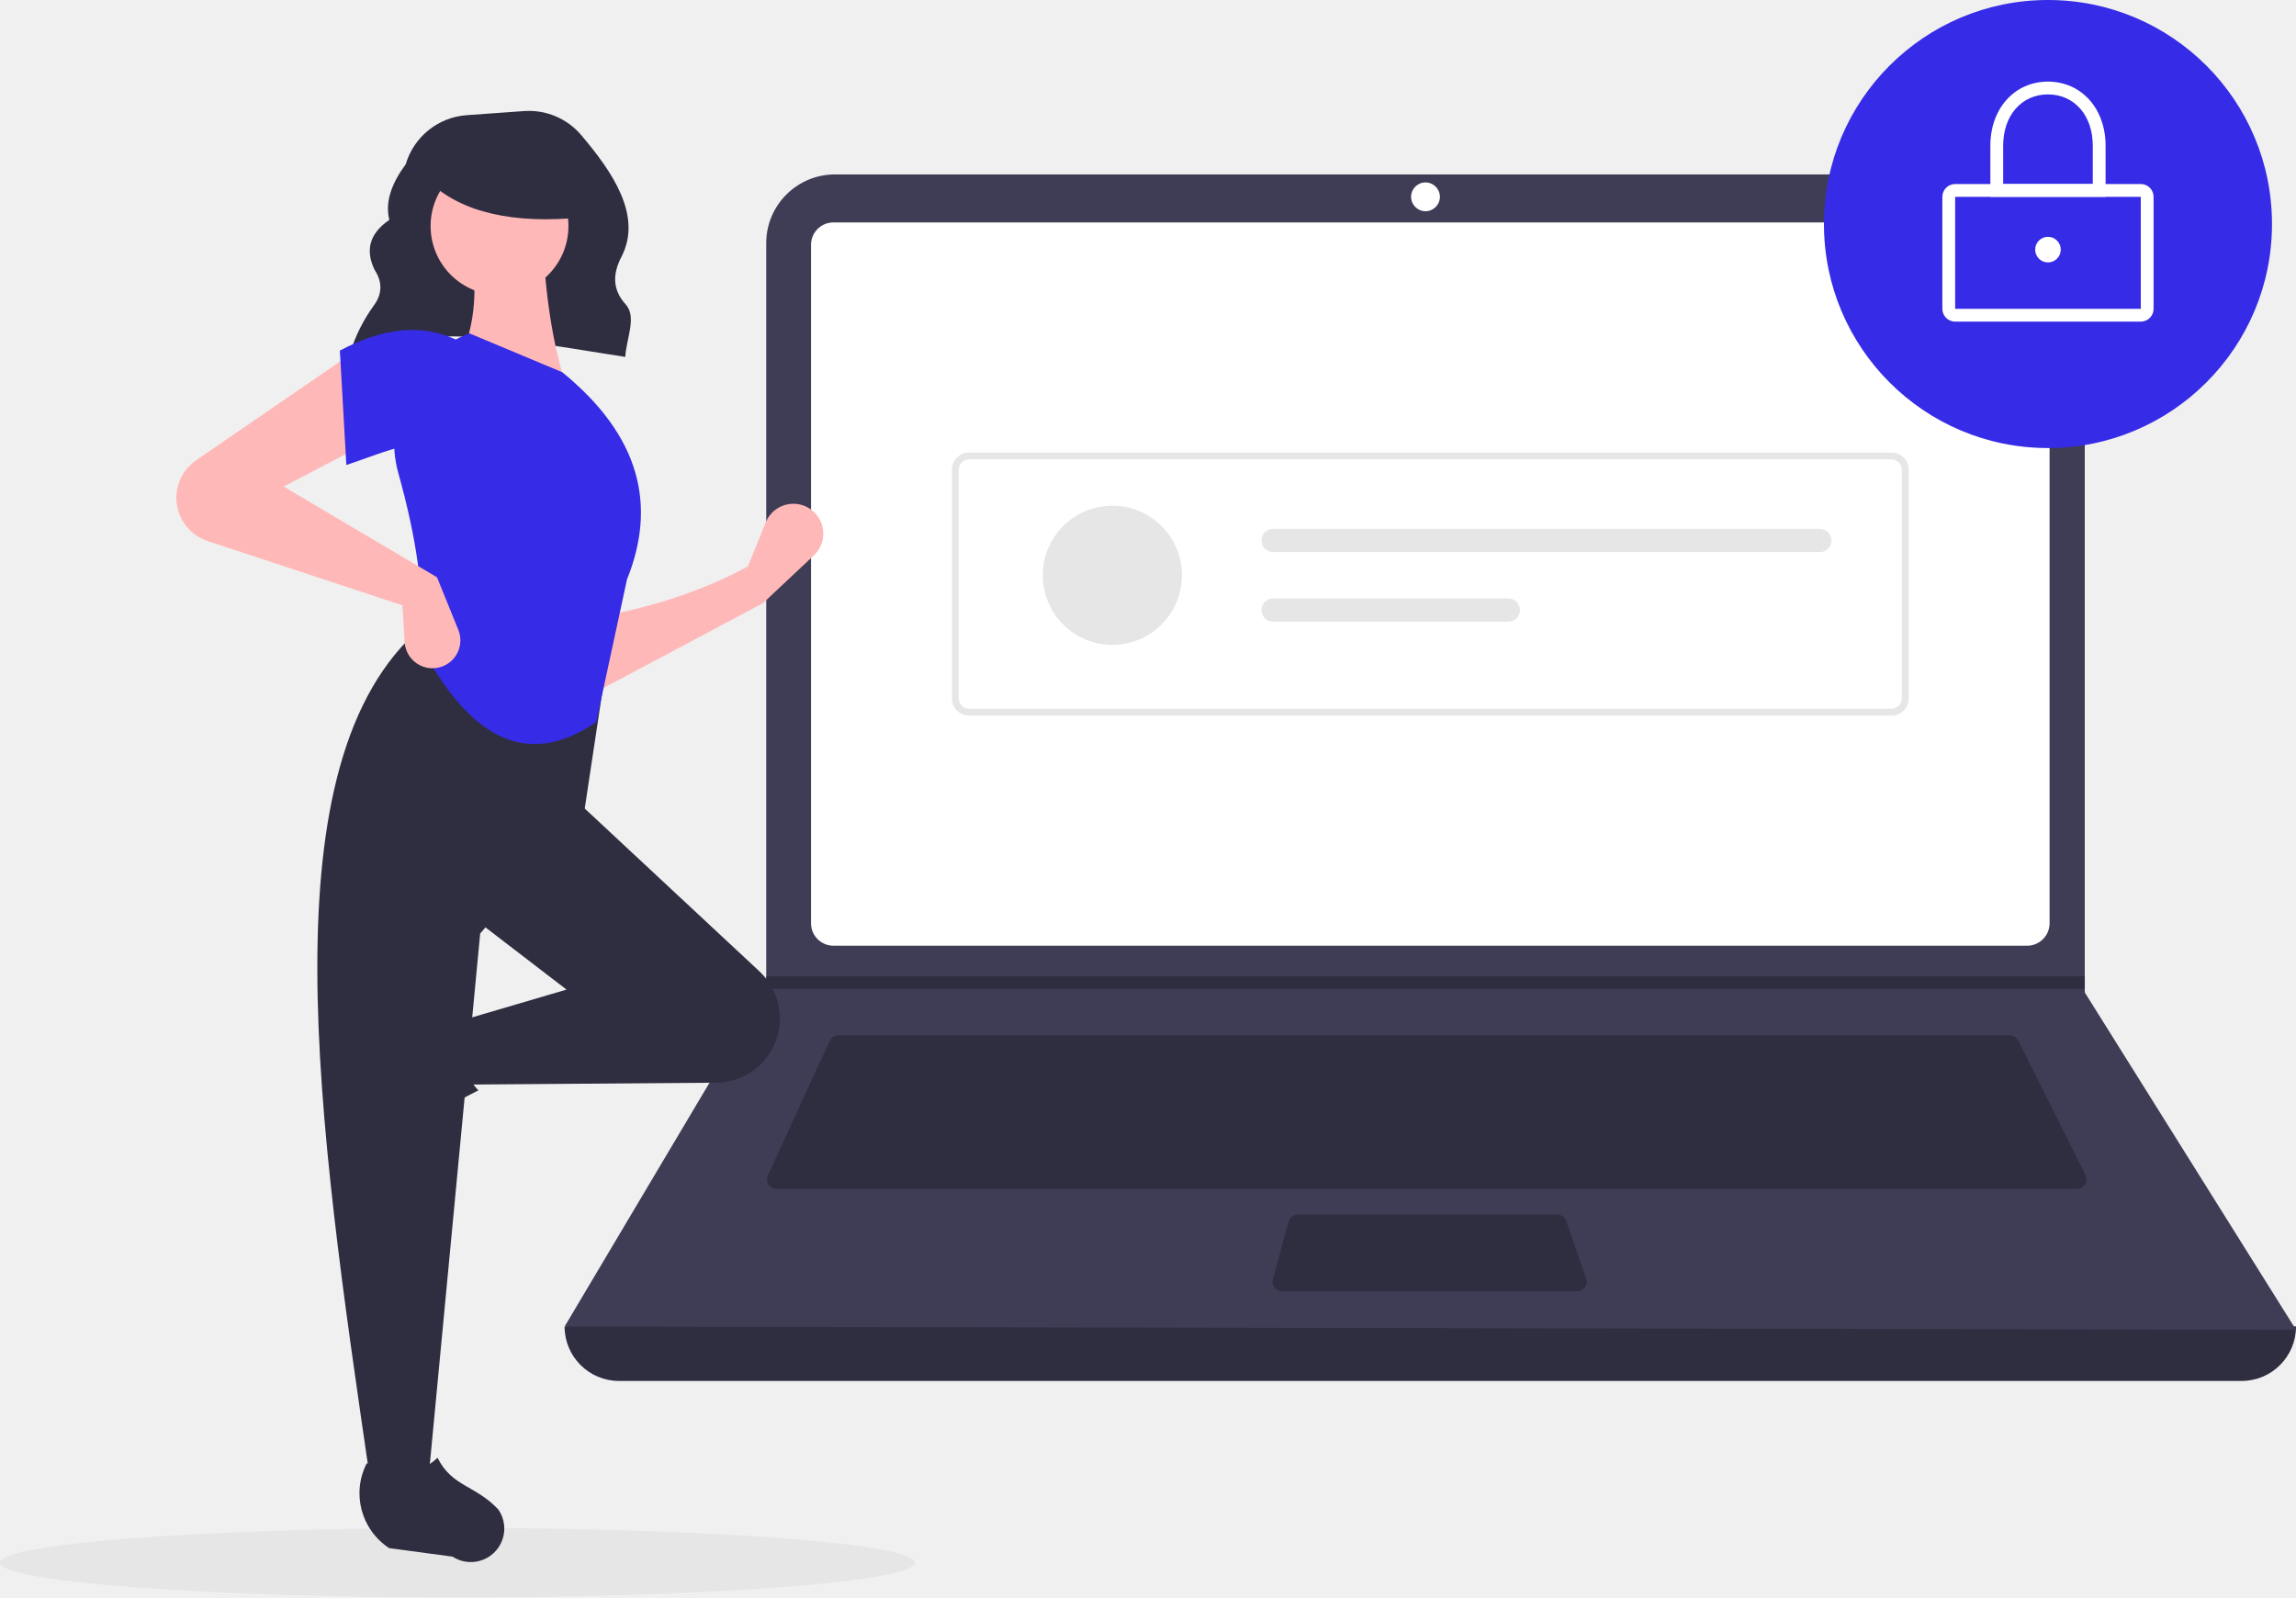
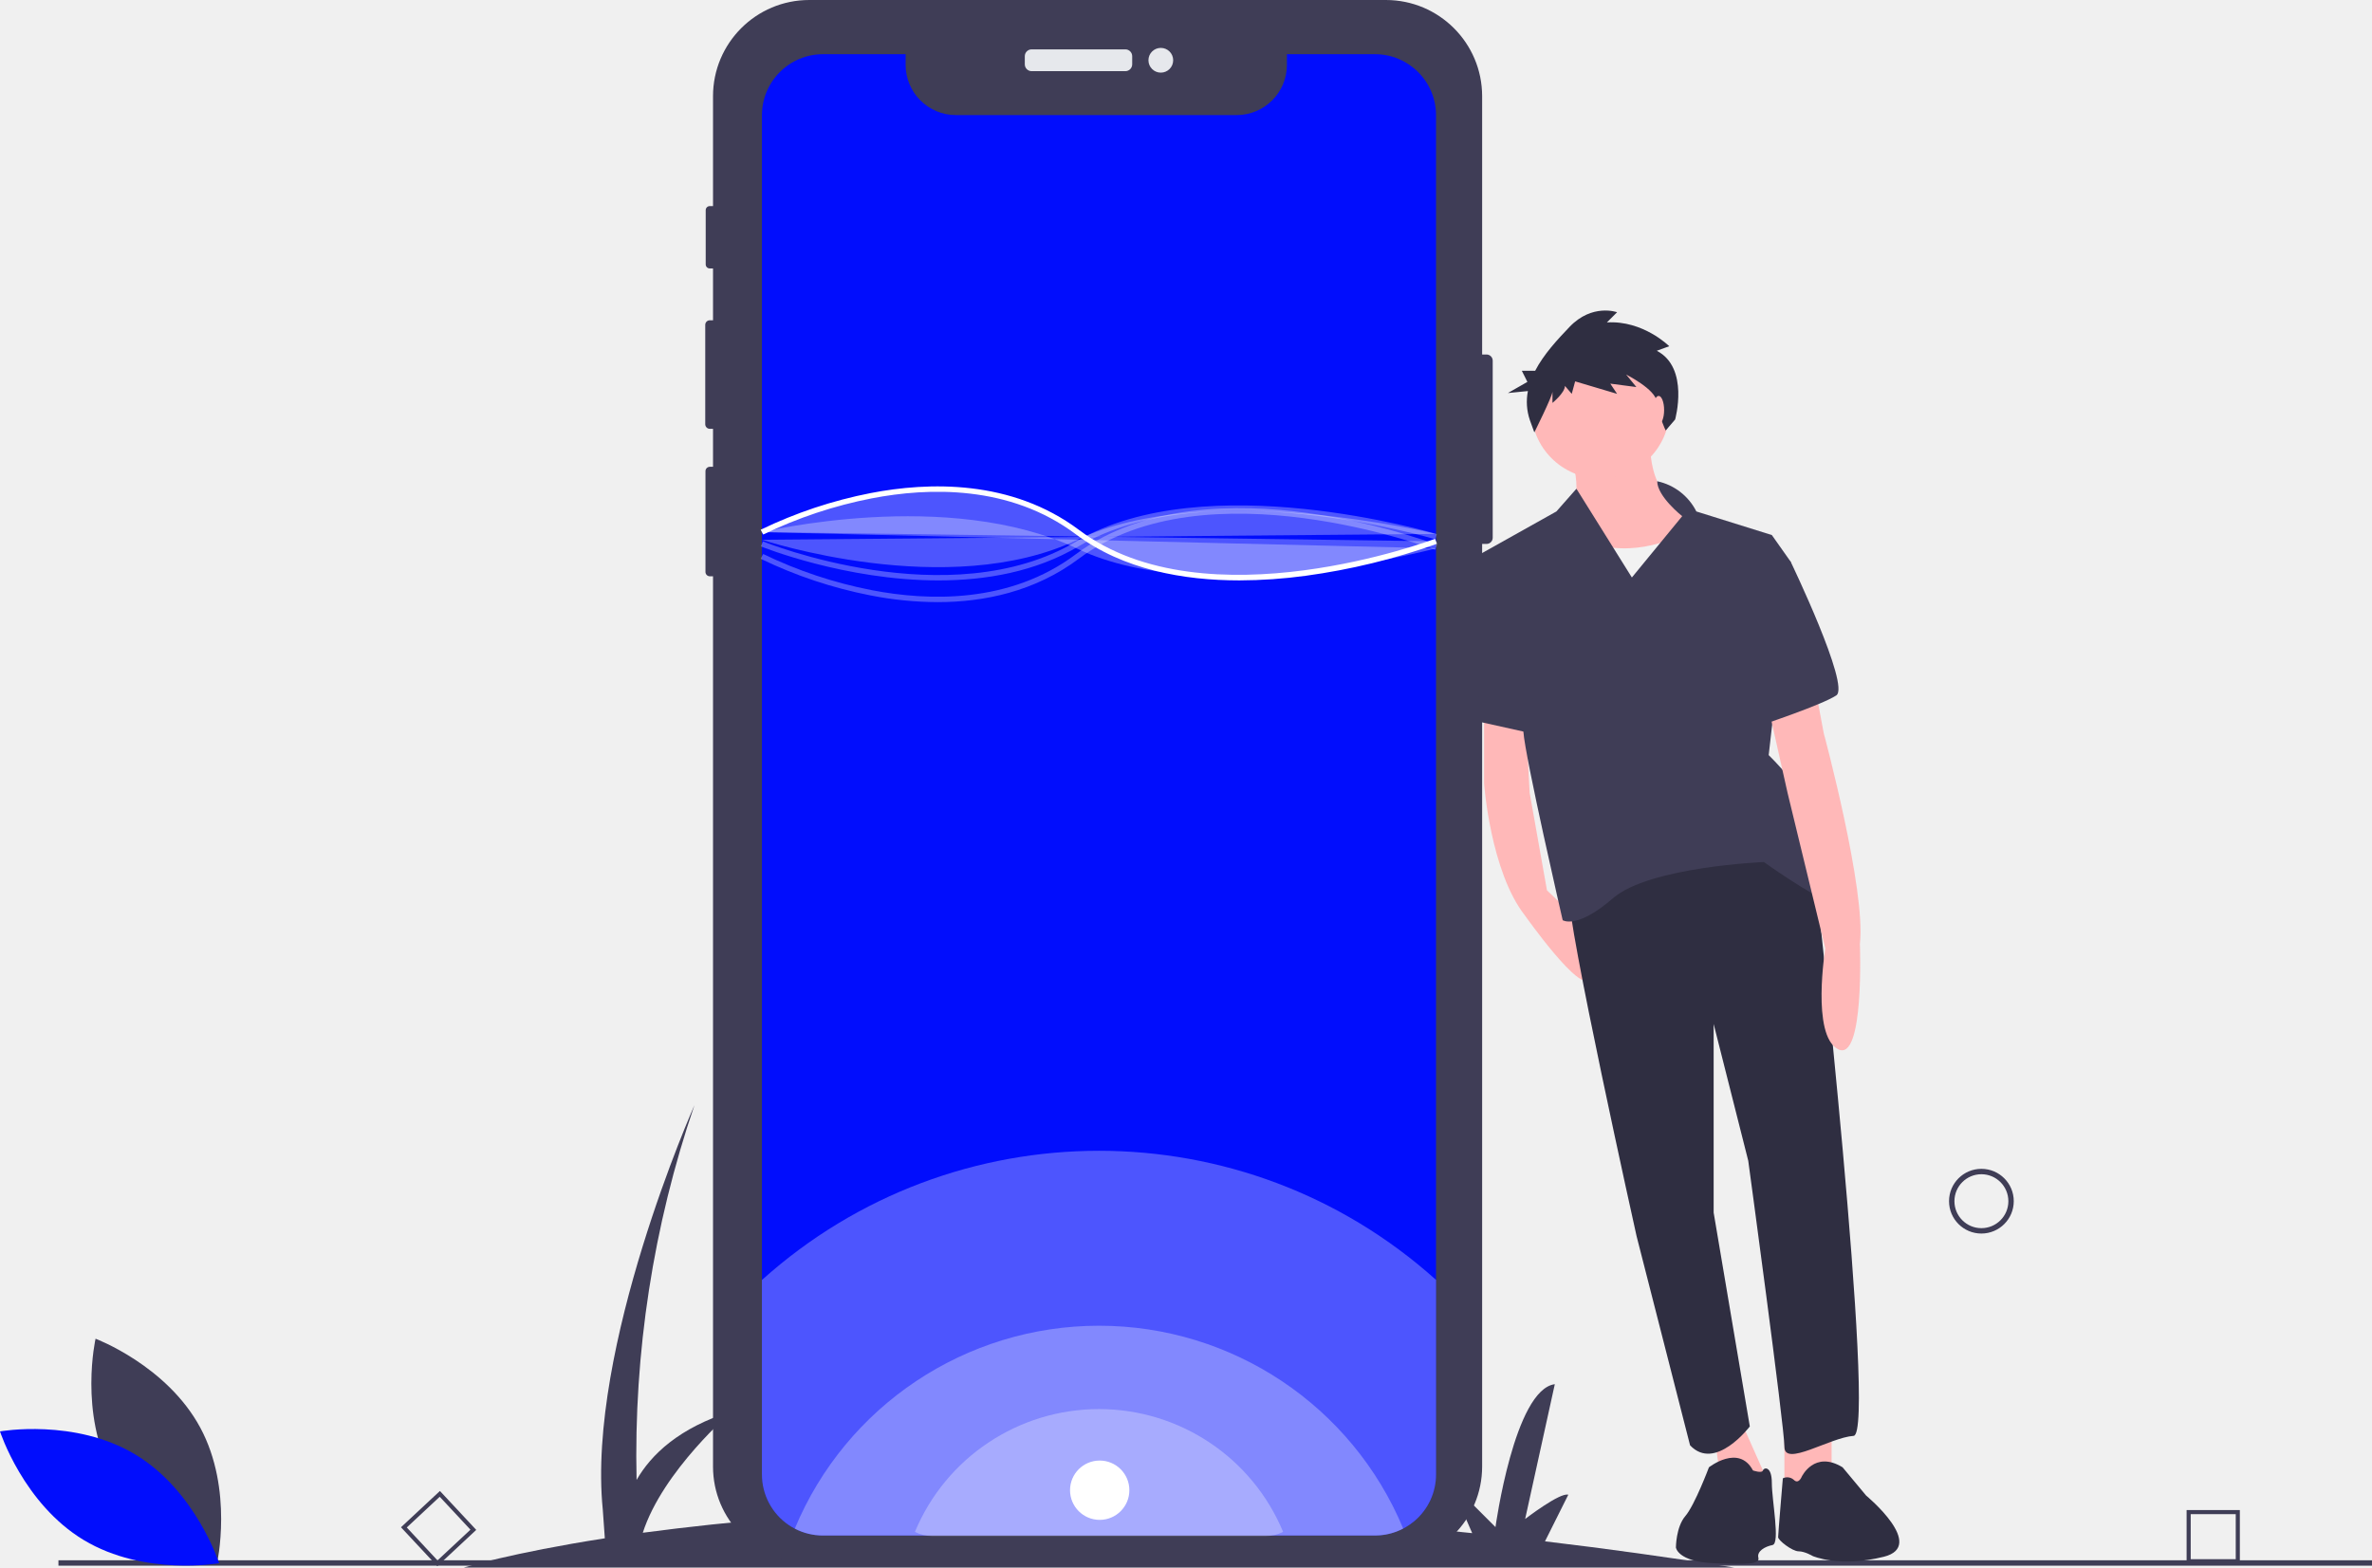
- <svg xmlns="http://www.w3.org/2000/svg" id="a5c16198-98a1-478b-8909-43624583dcf2" data-name="Layer 1" width="793" height="551.732" viewBox="0 0 793 551.732">
-   <ellipse cx="158" cy="539.732" rx="158" ry="12" fill="#e6e6e6" />
-   <path d="M324.272,296.554c27.497-11.695,61.744-4.285,95.191.858.311-6.228,4.084-13.808.132-18.153-4.801-5.279-4.359-10.825-1.47-16.404,7.388-14.265-3.197-29.444-13.884-42.065a23.669,23.669,0,0,0-19.755-8.292l-19.797,1.414A23.709,23.709,0,0,0,343.635,230.859v0c-4.727,6.429-7.257,12.841-5.664,19.219-7.081,4.839-8.27,10.68-5.089,17.264,2.698,4.146,2.669,8.182-.123,12.106a55.891,55.891,0,0,0-8.31,16.506Z" transform="translate(-203.5 -174.1342)" fill="#2f2e41" />
-   <path d="M977.709,651.097H417.291A18.791,18.791,0,0,1,398.5,632.306h0q304.727-35.415,598,0h0A18.791,18.791,0,0,1,977.709,651.097Z" transform="translate(-203.5 -174.1342)" fill="#2f2e41" />
-   <path d="M996.5,633.412l-598-1.105,69.306-116.616.332-.553V258.131a23.752,23.752,0,0,1,23.754-23.754H899.792a23.752,23.752,0,0,1,23.754,23.754V516.906Z" transform="translate(-203.5 -174.1342)" fill="#3f3d56" />
-   <path d="M491.35,250.957a7.746,7.746,0,0,0-7.738,7.738V493.031a7.747,7.747,0,0,0,7.738,7.738H903.65a7.747,7.747,0,0,0,7.738-7.738V258.694a7.747,7.747,0,0,0-7.738-7.738Z" transform="translate(-203.5 -174.1342)" fill="#fff" />
-   <path d="M493.078,531.718a3.325,3.325,0,0,0-3.013,1.93l-21.355,46.425a3.316,3.316,0,0,0,3.012,4.702H920.814a3.316,3.316,0,0,0,2.965-4.799L900.567,533.551a3.299,3.299,0,0,0-2.965-1.833Z" transform="translate(-203.5 -174.1342)" fill="#2f2e41" />
-   <circle cx="492.342" cy="67.98" r="4.974" fill="#fff" />
-   <path d="M651.7,593.619a3.321,3.321,0,0,0-3.202,2.454l-5.357,19.896a3.316,3.316,0,0,0,3.202,4.179h101.874a3.315,3.315,0,0,0,3.133-4.401l-6.887-19.896a3.318,3.318,0,0,0-3.134-2.231Z" transform="translate(-203.5 -174.1342)" fill="#2f2e41" />
-   <polygon points="720.046 337.135 720.046 341.556 264.306 341.556 264.649 341.004 264.649 337.135 720.046 337.135" fill="#2f2e41" />
-   <circle cx="707.335" cy="77.375" r="77.375" fill="#362be6" />
-   <path d="M942.89,285.223H878.779a4.426,4.426,0,0,1-4.421-4.421V242.114a4.426,4.426,0,0,1,4.421-4.421H942.89a4.426,4.426,0,0,1,4.421,4.421v38.688A4.426,4.426,0,0,1,942.89,285.223Zm-64.111-43.109v38.688h64.114L942.89,242.114Z" transform="translate(-203.5 -174.1342)" fill="#fff" />
-   <path d="M930.731,242.114h-39.793V224.428c0-12.81,8.368-22.107,19.896-22.107s19.896,9.297,19.896,22.107Zm-35.372-4.421h30.95V224.428c0-10.413-6.363-17.686-15.475-17.686s-15.475,7.273-15.475,17.686Z" transform="translate(-203.5 -174.1342)" fill="#fff" />
-   <circle cx="707.335" cy="86.218" r="4.421" fill="#fff" />
-   <path d="M856.82,421.284H538.18a5.908,5.908,0,0,1-5.901-5.901V336.342a5.908,5.908,0,0,1,5.901-5.901H856.82a5.908,5.908,0,0,1,5.901,5.901V415.383A5.908,5.908,0,0,1,856.82,421.284Zm-318.64-88.482a3.544,3.544,0,0,0-3.54,3.54V415.383a3.544,3.544,0,0,0,3.54,3.54H856.82a3.544,3.544,0,0,0,3.54-3.54V336.342a3.544,3.544,0,0,0-3.54-3.54Z" transform="translate(-203.5 -174.1342)" fill="#e6e6e6" />
-   <circle cx="384.19" cy="198.695" r="24.036" fill="#e6e6e6" />
-   <path d="M643.203,356.805a4.006,4.006,0,1,0,0,8.012H832.061a4.006,4.006,0,0,0,0-8.012Z" transform="translate(-203.5 -174.1342)" fill="#e6e6e6" />
-   <path d="M643.203,380.842a4.006,4.006,0,1,0,0,8.012H724.469a4.006,4.006,0,1,0,0-8.012Z" transform="translate(-203.5 -174.1342)" fill="#e6e6e6" />
-   <path d="M467.022,382.462,408.119,413.778l-.746-26.096c19.226-3.209,37.517-8.797,54.429-17.895l6.16-15.22a10.318,10.318,0,0,1,17.536-2.678l0,0a10.318,10.318,0,0,1-.908,14.069Z" transform="translate(-203.5 -174.1342)" fill="#ffb8b8" />
-   <path d="M323.098,563.267v0a11.574,11.574,0,0,1,1.469-9.363l12.939-19.858a22.612,22.612,0,0,1,29.335-7.739h0c-5.438,9.256-4.68,17.377,1.878,24.434a117.631,117.631,0,0,0-27.936,19.045A11.574,11.574,0,0,1,323.098,563.267Z" transform="translate(-203.5 -174.1342)" fill="#2f2e41" />
-   <path d="M469.705,537.303l0,0a22.203,22.203,0,0,1-18.871,10.779l-85.96.651-3.728-21.623,38.026-11.184-32.061-24.605L402.154,450.313l63.65,59.324A22.203,22.203,0,0,1,469.705,537.303Z" transform="translate(-203.5 -174.1342)" fill="#2f2e41" />
-   <path d="M351.453,685.179H331.321c-18.075-123.898-36.474-248.142,17.895-294.515l64.122,10.439L405.136,455.532l-35.789,41.008Z" transform="translate(-203.5 -174.1342)" fill="#2f2e41" />
-   <path d="M369.149,713.246h0a11.574,11.574,0,0,1-9.363-1.469l-21.859-2.938a22.612,22.612,0,0,1-7.741-29.335v0c9.257,5.437,17.377,4.679,24.434-1.879,4.986,10.067,13.201,9.453,21.047,17.935A11.574,11.574,0,0,1,369.149,713.246Z" transform="translate(-203.5 -174.1342)" fill="#2f2e41" />
-   <path d="M399.172,307.902l-37.28-8.947c6.192-12.674,6.702-26.776,3.728-41.754l25.351-.746C391.764,275.08,394.167,292.481,399.172,307.902Z" transform="translate(-203.5 -174.1342)" fill="#ffb8b8" />
-   <path d="M409.418,423.552c-27.139,18.493-46.314.633-60.947-26.923,2.033-16.862-1.259-37.041-7.357-58.966a40.138,40.138,0,0,1,24.506-48.401h0l32.061,13.421c27.224,22.19,32.582,46.227,22.368,71.578Z" transform="translate(-203.5 -174.1342)" fill="#362be6" />
-   <path d="M331.321,326.542,301.497,342.2l52.938,31.316,7.366,18.17a9.637,9.637,0,0,1-5.789,12.731h0a9.637,9.637,0,0,1-12.762-8.544l-.745-12.663-67.284-22.204a15.733,15.733,0,0,1-9.873-9.611v0a15.733,15.733,0,0,1,5.903-18.303l54.105-37.118Z" transform="translate(-203.5 -174.1342)" fill="#ffb8b8" />
-   <path d="M361.146,329.524c-12.439-5.451-23.749.47-38.026,5.219l-2.237-39.517c14.176-7.556,27.692-9.593,40.263-3.728Z" transform="translate(-203.5 -174.1342)" fill="#362be6" />
-   <circle cx="172.525" cy="78.093" r="23.802" fill="#ffb8b8" />
-   <path d="M404.5,249.224c-23.566,2.308-41.523-1.546-53-12.52v-8.838h51Z" transform="translate(-203.5 -174.1342)" fill="#2f2e41" />
+ <svg xmlns="http://www.w3.org/2000/svg" id="f7bb3db6-0aca-42e3-bcc4-5e9b3a55e19d" data-name="Layer 1" width="879.5" height="581.351" viewBox="0 0 879.5 581.351">
+   <path d="M803.25,740.675q-36.476-5.71-70.143-9.714L741.75,713.675c-3-1-16,9-16,9l11-50c-15,2-22,53-22,53l-17-17,8.368,19.247c-68.681-7.217-127.947-9.469-177.766-8.952L535.75,704.175c-3-1-16,9-16,9l11-50c-15,2-22,53-22,53l-17-17,8.863,20.386A997.852,997.852,0,0,0,398.591,727.777c7.382-22.996,33.159-45.102,33.159-45.102-19.821,6.166-30.132,16.212-35.469,25.525A401.561,401.561,0,0,1,417.75,569.175s-40,90-34,150l.761,10.658C349.712,735.262,332.25,740.675,332.25,740.675Z" transform="translate(-160.25 -159.3247)" fill="#3f3d56" />
+   <path d="M894.922,616.811a12,12,0,1,1,12-12A12.014,12.014,0,0,1,894.922,616.811Zm0-22a10,10,0,1,0,10,10A10.011,10.011,0,0,0,894.922,594.811Z" transform="translate(-160.25 -159.3247)" fill="#3f3d56" />
+   <path d="M990.75,739.101H971.009V719.36H990.75Zm-18.223-1.519h16.704v-16.704H972.527Z" transform="translate(-160.25 -159.3247)" fill="#3f3d56" />
+   <path d="M322.394,740.181l-13.465-14.436L323.365,712.28l13.465,14.436ZM311.075,725.819l11.394,12.215,12.215-11.394L323.29,714.426Z" transform="translate(-160.25 -159.3247)" fill="#3f3d56" />
+   <rect x="21.672" y="578.662" width="857.828" height="2" fill="#3f3d56" />
+   <path d="M713.725,293.085v65.68a2.296,2.296,0,0,1-2.29,2.29h-1.63v342.15a35.702,35.702,0,0,1-35.7,35.7H460.315a35.693,35.693,0,0,1-35.69-35.7v-330.15h-1.18a1.618,1.618,0,0,1-1.62-1.61v-37.38a1.62,1.62,0,0,1,1.62-1.62h1.18v-14.08H423.435a1.696,1.696,0,0,1-1.69-1.7v-36.87a1.694,1.694,0,0,1,1.69-1.69H424.625v-19.22H423.415a1.498,1.498,0,0,1-1.5-1.5v-20.12a1.507,1.507,0,0,1,1.5-1.51H424.625v-40.74a35.691,35.691,0,0,1,35.69-35.69H674.105a35.7,35.7,0,0,1,35.7,35.69v95.78H711.435A2.296,2.296,0,0,1,713.725,293.085Z" transform="translate(-160.25 -159.3247)" fill="#3f3d56" />
+   <rect x="379.979" y="18.307" width="39.823" height="8.086" rx="2.542" fill="#e6e8ec" />
+   <circle cx="430.41" cy="22.35" r="4.587" fill="#e6e8ec" />
+   <path d="M692.71,202.075v504.09a22.58,22.58,0,0,1-7.96,17.23,22.642,22.642,0,0,1-14.69,5.41H465.41a22.587,22.587,0,0,1-10.46-2.55,21.155,21.155,0,0,1-2.2-1.3,22.668,22.668,0,0,1-9.99-18.79v-504.09a22.649,22.649,0,0,1,22.65-22.65h30.63v3.93a18.65,18.65,0,0,0,18.65,18.65H618.77a18.65,18.65,0,0,0,18.65-18.65v-3.93h32.64A22.643,22.643,0,0,1,692.71,202.075Z" transform="translate(-160.25 -159.3247)" fill="#010dfd" />
+   <path d="M692.71,634.005v72.16a22.58,22.58,0,0,1-7.96,17.23,22.642,22.642,0,0,1-14.69,5.41H465.41a22.587,22.587,0,0,1-10.46-2.55,21.155,21.155,0,0,1-2.2-1.3,22.668,22.668,0,0,1-9.99-18.79v-72.13a186.971,186.971,0,0,1,249.95-.03Z" transform="translate(-160.25 -159.3247)" fill="#fff" opacity="0.3" />
+   <path d="M680.54,726.235a22.41,22.41,0,0,1-10.48,2.57H465.41a22.587,22.587,0,0,1-10.46-2.55,122.161,122.161,0,0,1,225.59-.02Z" transform="translate(-160.25 -159.3247)" fill="#fff" opacity="0.3" />
+   <path d="M636,727.445A13.561,13.561,0,0,1,629.658,729H505.82a13.668,13.668,0,0,1-6.33-1.543A73.923,73.923,0,0,1,636,727.445Z" transform="translate(-160.25 -159.3247)" fill="#fff" opacity="0.3" />
+   <path d="M619.796,374.575c-20.529,0-43.058-3.909-60.646-17.1-24.487-18.365-54.657-17.385-75.653-13.328a164.863,164.863,0,0,0-40.274,13.415l-.925-1.773a166.957,166.957,0,0,1,40.768-13.595c21.409-4.144,52.197-5.134,77.285,13.682,47,35.25,131.158,3.59,132.001,3.268l.717,1.867a242.355,242.355,0,0,1-48.706,11.857A186.202,186.202,0,0,1,619.796,374.575Z" transform="translate(-160.25 -159.3247)" fill="#fff" />
+   <path d="M442.75,356.675s69-16.712,117,6.17,133-.17,133-.17" transform="translate(-160.25 -159.3247)" fill="#fff" opacity="0.3" />
+   <path d="M507.891,382.636a131.456,131.456,0,0,1-24.826-2.479A166.957,166.957,0,0,1,442.297,366.562l.925-1.773a164.862,164.862,0,0,0,40.274,13.415c20.996,4.057,51.166,5.037,75.653-13.328,25.066-18.8,60.177-18.747,85.212-15.392a242.355,242.355,0,0,1,48.706,11.857l-.717,1.867c-.845-.324-85.001-31.983-132.001,3.268C543.898,378.814,524.993,382.636,507.891,382.636Z" transform="translate(-160.25 -159.3247)" fill="#fff" opacity="0.3" />
+   <path d="M508.231,374.584c-34.634,0-65.391-12.425-65.852-12.615l.762-1.85c.685.282,69.088,27.899,116.1.064,47.825-28.32,132.906-3.041,133.759-2.782l-.58,1.914c-.845-.256-85.093-25.281-132.161,2.589C544.197,371.415,525.719,374.584,508.231,374.584Z" transform="translate(-160.25 -159.3247)" fill="#fff" opacity="0.3" />
+   <path d="M442.76,359.505s68.99,22.882,116.99,0,132.96-2.162,132.96-2.162" transform="translate(-160.25 -159.3247)" fill="#fff" opacity="0.3" />
+   <path d="M710.519,420.725v29.153s2.332,32.651,15.159,48.977c0,0,20.99,29.736,23.905,23.322l-3.59-21.115-12.152-11.536-6.414-36.149-1.749-32.651Z" transform="translate(-160.25 -159.3247)" fill="#ffb8b8" />
+   <polygon points="679.124 524.941 679.124 546.514 661.633 552.928 661.633 527.856 679.124 524.941" fill="#ffb8b8" />
+   <polygon points="643.558 522.609 655.219 548.846 638.894 555.843 635.395 530.189 643.558 522.609" fill="#ffb8b8" />
+   <path d="M832.961,480.779s23.322,210.483,14.576,211.066-25.654,11.661-25.654,4.081S808.472,589.811,808.472,589.811L795.645,539.085V609.052l13.41,79.296s-12.827,16.909-22.156,6.997l-19.824-77.546S740.838,500.02,742.004,490.691C742.004,490.691,802.059,439.382,832.961,480.779Z" transform="translate(-160.25 -159.3247)" fill="#2f2e41" />
+   <path d="M828.296,707.005s4.664-9.912,15.159-3.498l8.746,10.495S874.75,732.675,858.75,736.675c-16.491,4.123-26.372-.263-26.372-.263s-2.915-1.749-5.247-1.749-7.58-4.081-7.58-5.248,1.749-21.827,1.749-21.827a3.677,3.677,0,0,1,4.081.583C827.13,709.92,828.296,707.005,828.296,707.005Z" transform="translate(-160.25 -159.3247)" fill="#2f2e41" />
+   <path d="M793.896,703.507s11.078-8.746,16.326,1.166c0,0,3.304,1.166,3.693,0s3.304-1.749,3.304,4.664,3.166,22.41.251,22.993-5.831,2.332-5.247,4.664-3.166,2.661-16.576,2.078-13.993-5.831-13.993-5.831,0-7.58,3.498-11.661S793.896,703.507,793.896,703.507Z" transform="translate(-160.25 -159.3247)" fill="#2f2e41" />
+   <path d="M772.323,321.605s-2.915,21.573,15.742,29.153-41.397,32.651-47.228,18.075,1.166-19.241,1.166-19.241,5.831-5.831.583-21.573Z" transform="translate(-160.25 -159.3247)" fill="#ffb8b8" />
+   <circle cx="593.415" cy="151.785" r="25.654" fill="#ffb8b8" />
+   <path d="M783.401,357.755s-17.492,9.329-34.4,2.332-16.326,23.322-16.326,23.322l8.746,22.739,60.638-5.831-4.081-34.983Z" transform="translate(-160.25 -159.3247)" fill="#f2f2f2" />
+   <path d="M774.711,337.804a21.166,21.166,0,0,1,14.521,11.205l27.987,8.746,6.997,9.912-8.163,71.716s15.159,14.576,15.159,22.739,18.658,36.149,9.329,32.651-26.238-15.743-26.238-15.743-42.563,1.749-55.973,13.41-18.658,8.163-18.658,8.163-13.993-60.638-14.576-69.967-16.909-65.302-16.909-65.302l29.153-16.326,7.425-8.425,20.561,32.913L783.984,350.758S774.766,343.508,774.711,337.804Z" transform="translate(-160.25 -159.3247)" fill="#3f3d56" />
+   <path d="M832.961,412.562l3.498,18.658s15.743,58.306,13.41,78.129c0,0,1.749,44.312-8.163,39.065s-4.664-37.316-4.664-37.316L823.049,453.376l-7.58-33.817Z" transform="translate(-160.25 -159.3247)" fill="#ffb8b8" />
+   <path d="M818.384,364.168l5.831,3.498s22.156,46.061,16.909,49.56S813.137,428.304,813.137,428.304Z" transform="translate(-160.25 -159.3247)" fill="#3f3d56" />
+   <polygon points="561.93 206.01 548.228 205.718 545.022 211.257 549.103 267.814 570.093 272.478 561.93 206.01" fill="#3f3d56" />
+   <path d="M774.556,289.413l4.624-1.681s-9.668-9.669-23.12-8.828l3.783-3.783s-9.248-3.363-17.656,5.465c-4.42,4.641-9.533,10.095-12.721,16.24h-4.952l2.067,4.134-7.234,4.134,7.425-.743a20.859,20.859,0,0,0,.702,10.706l1.681,4.624s6.726-13.452,6.726-15.133v4.204s4.624-3.783,4.624-6.306l2.522,2.943,1.261-4.624,15.554,4.624-2.522-3.783,9.669,1.261-3.783-4.624s10.93,5.465,11.35,10.089,3.306,10.652,3.306,10.652l3.498-4.081S786.747,295.719,774.556,289.413Z" transform="translate(-160.25 -159.3247)" fill="#2f2e41" />
+   <ellipse cx="614.988" cy="152.077" rx="2.041" ry="5.247" fill="#ffb8b8" />
+   <path d="M201.884,706.341c12.428,23.049,38.806,32.944,38.806,32.944s6.227-27.475-6.201-50.524-38.806-32.944-38.806-32.944S189.456,683.292,201.884,706.341Z" transform="translate(-160.25 -159.3247)" fill="#3f3d56" />
+   <path d="M210.427,698.758c22.438,13.5,31.08,40.314,31.08,40.314s-27.738,4.927-50.177-8.573S160.25,690.185,160.25,690.185,187.988,685.258,210.427,698.758Z" transform="translate(-160.25 -159.3247)" fill="#010dfd" />
+   <path d="M442.76,356.675s68.99-36,116.99,0,132.96,3.402,132.96,3.402" transform="translate(-160.25 -159.3247)" fill="#fff" opacity="0.3" />
+   <circle cx="407.75" cy="552.675" r="11" fill="#fff" />
</svg>
